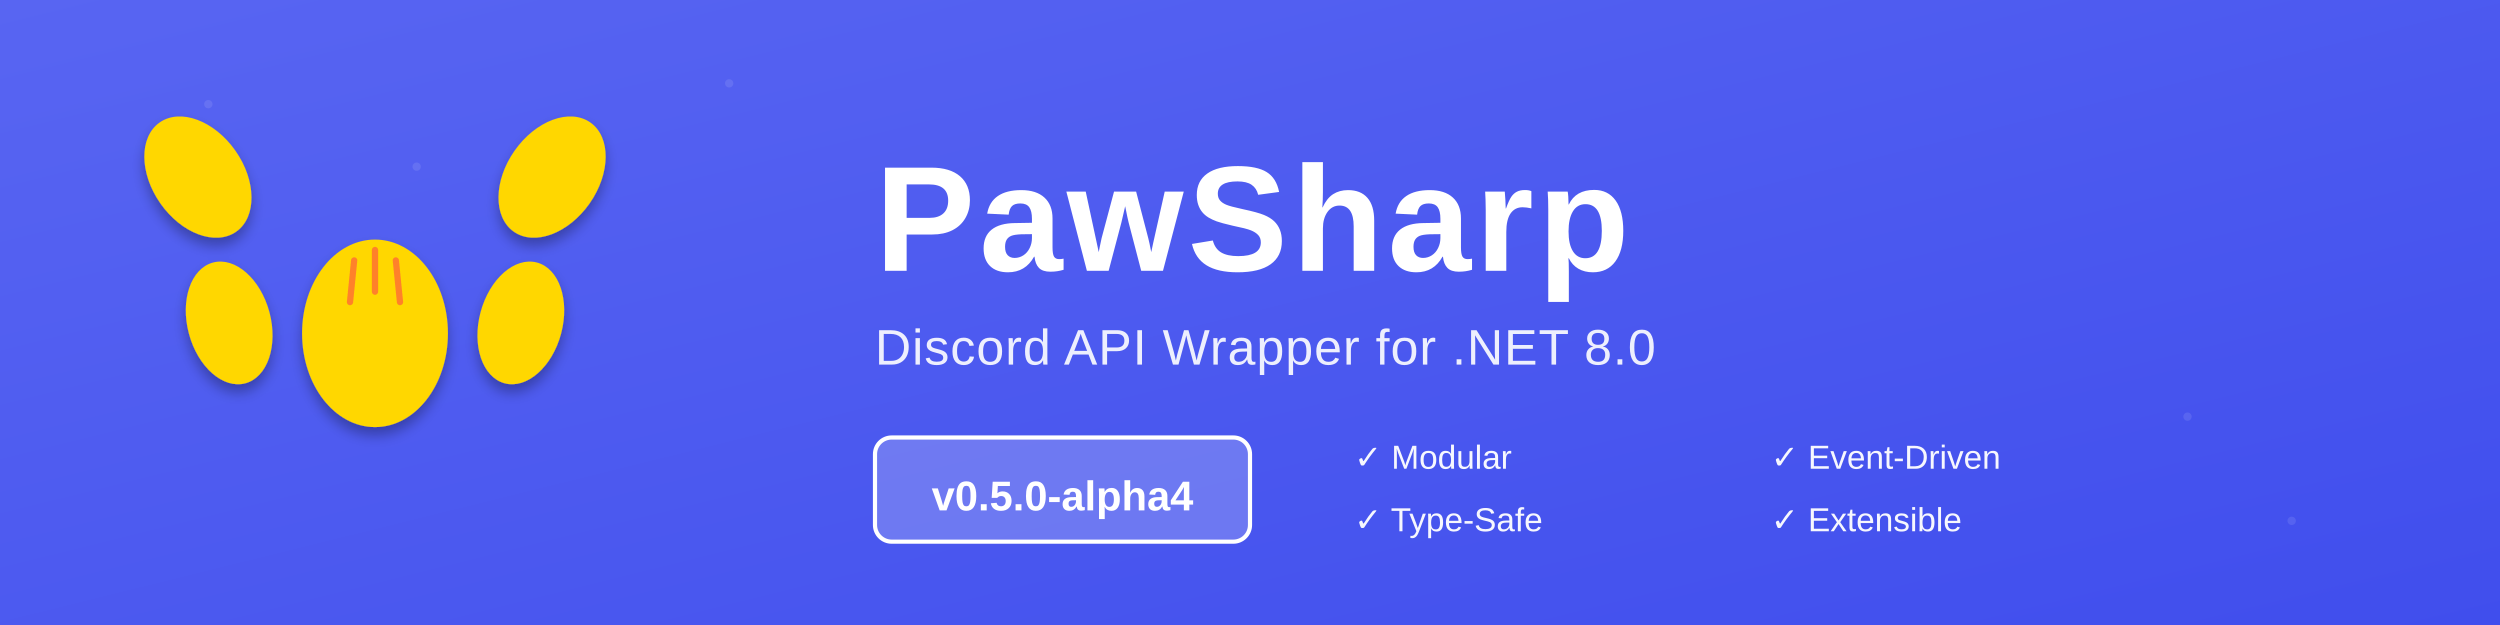
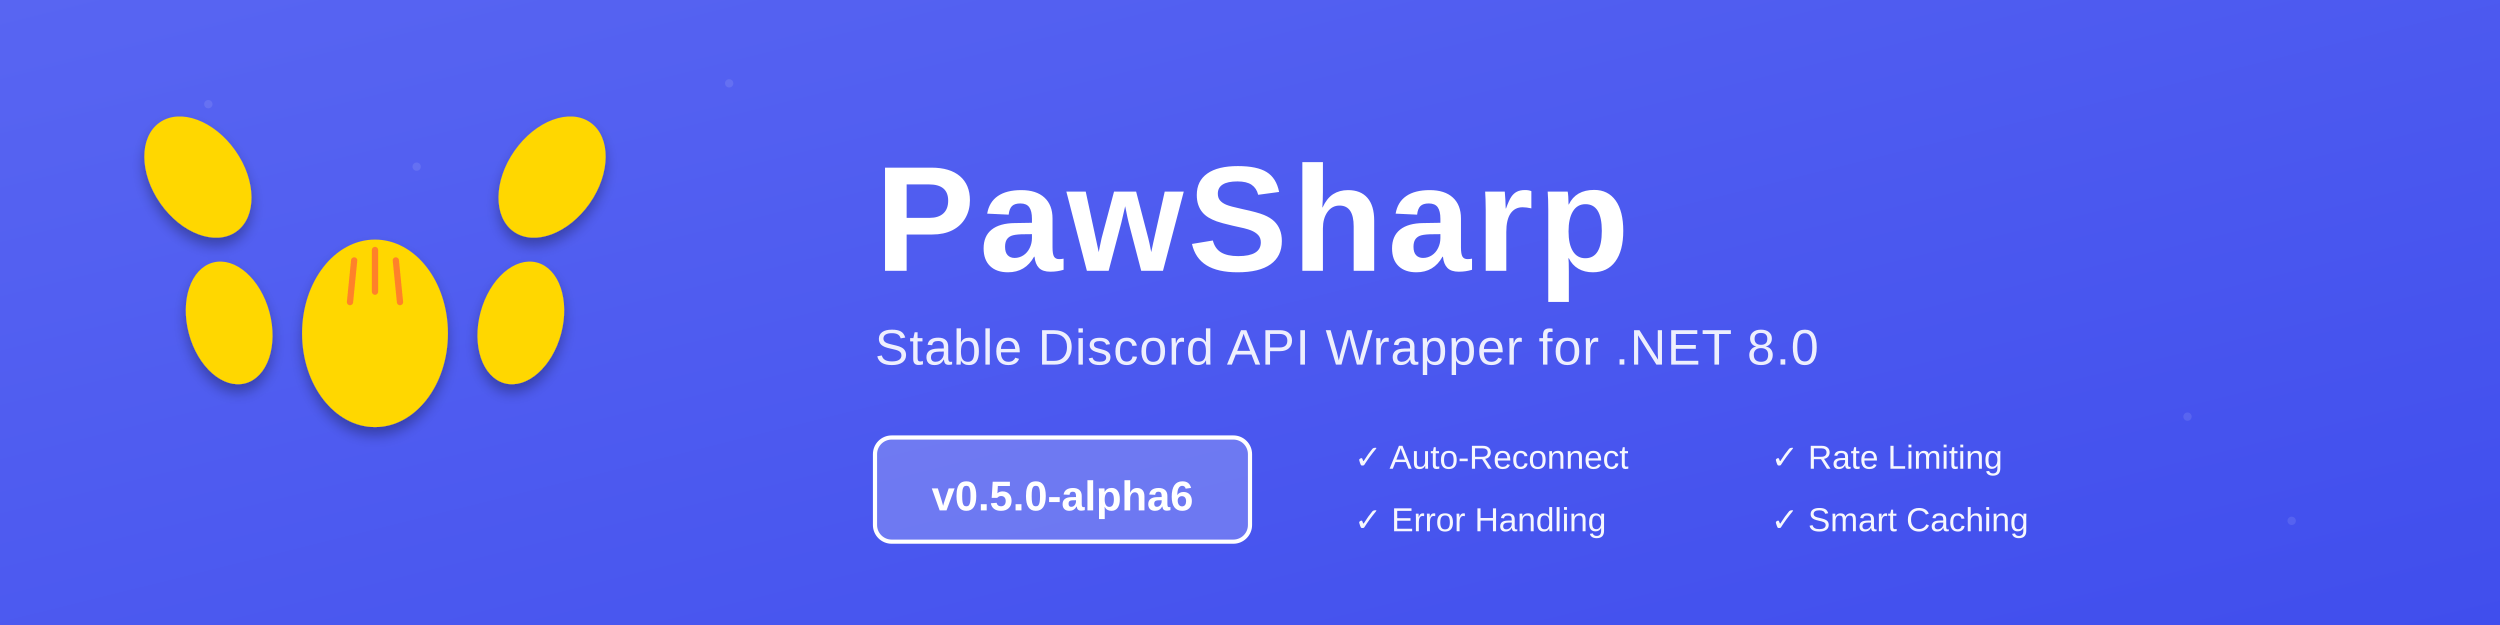
<svg xmlns="http://www.w3.org/2000/svg" viewBox="0 0 1200 300">
  <defs>
    <linearGradient id="bgGradient" x1="0%" y1="0%" x2="100%" y2="100%">
      <stop offset="0%" style="stop-color:#5865F2;stop-opacity:1" />
      <stop offset="100%" style="stop-color:#404EED;stop-opacity:1" />
    </linearGradient>
    <filter id="shadow" x="-50%" y="-50%" width="200%" height="200%">
      <feDropShadow dx="0" dy="4" stdDeviation="3" flood-opacity="0.3" />
    </filter>
  </defs>
  <rect width="1200" height="300" fill="url(#bgGradient)" />
  <circle cx="100" cy="50" r="2" fill="white" opacity="0.1" />
  <circle cx="200" cy="80" r="2" fill="white" opacity="0.1" />
  <circle cx="350" cy="40" r="2" fill="white" opacity="0.1" />
  <circle cx="1100" cy="250" r="2" fill="white" opacity="0.1" />
  <circle cx="1050" cy="200" r="2" fill="white" opacity="0.1" />
  <g filter="url(#shadow)">
    <ellipse cx="180" cy="160" rx="35" ry="45" fill="#FFD700" />
    <ellipse cx="95" cy="85" rx="22" ry="32" fill="#FFD700" transform="rotate(-35 95 85)" />
    <ellipse cx="265" cy="85" rx="22" ry="32" fill="#FFD700" transform="rotate(35 265 85)" />
    <ellipse cx="110" cy="155" rx="20" ry="30" fill="#FFD700" transform="rotate(-15 110 155)" />
    <ellipse cx="250" cy="155" rx="20" ry="30" fill="#FFD700" transform="rotate(15 250 155)" />
    <line x1="180" y1="120" x2="180" y2="140" stroke="#FF6B35" stroke-width="3" stroke-linecap="round" opacity="0.8" />
    <line x1="170" y1="125" x2="168" y2="145" stroke="#FF6B35" stroke-width="3" stroke-linecap="round" opacity="0.8" />
    <line x1="190" y1="125" x2="192" y2="145" stroke="#FF6B35" stroke-width="3" stroke-linecap="round" opacity="0.8" />
  </g>
  <text x="420" y="130" font-family="Arial, sans-serif" font-size="72" font-weight="bold" fill="white" letter-spacing="2">
    PawSharp
  </text>
  <text x="420" y="175" font-family="Arial, sans-serif" font-size="24" fill="rgba(255, 255, 255, 0.9)" letter-spacing="0.5">
-     Discord API Wrapper for .NET 8.0
+     Stable Discord API Wrapper for .NET 8.0
  </text>
  <g>
    <rect x="420" y="210" width="180" height="50" rx="8" fill="rgba(255, 255, 255, 0.2)" stroke="white" stroke-width="2" />
    <text x="510" y="245" font-family="Arial, sans-serif" font-size="20" font-weight="bold" fill="white" text-anchor="middle">
-       v0.5.0-alpha4
+       v0.5.0-alpha6
    </text>
  </g>
  <g font-family="Arial, sans-serif" font-size="16" fill="rgba(255, 255, 255, 0.95)">
-     <text x="650" y="225">✓ Modular</text>
-     <text x="650" y="255">✓ Type-Safe</text>
-     <text x="850" y="225">✓ Event-Driven</text>
-     <text x="850" y="255">✓ Extensible</text>
+     <text x="650" y="225">✓ Auto-Reconnect</text>
+     <text x="650" y="255">✓ Error Handling</text>
+     <text x="850" y="225">✓ Rate Limiting</text>
+     <text x="850" y="255">✓ Smart Caching</text>
  </g>
</svg>
